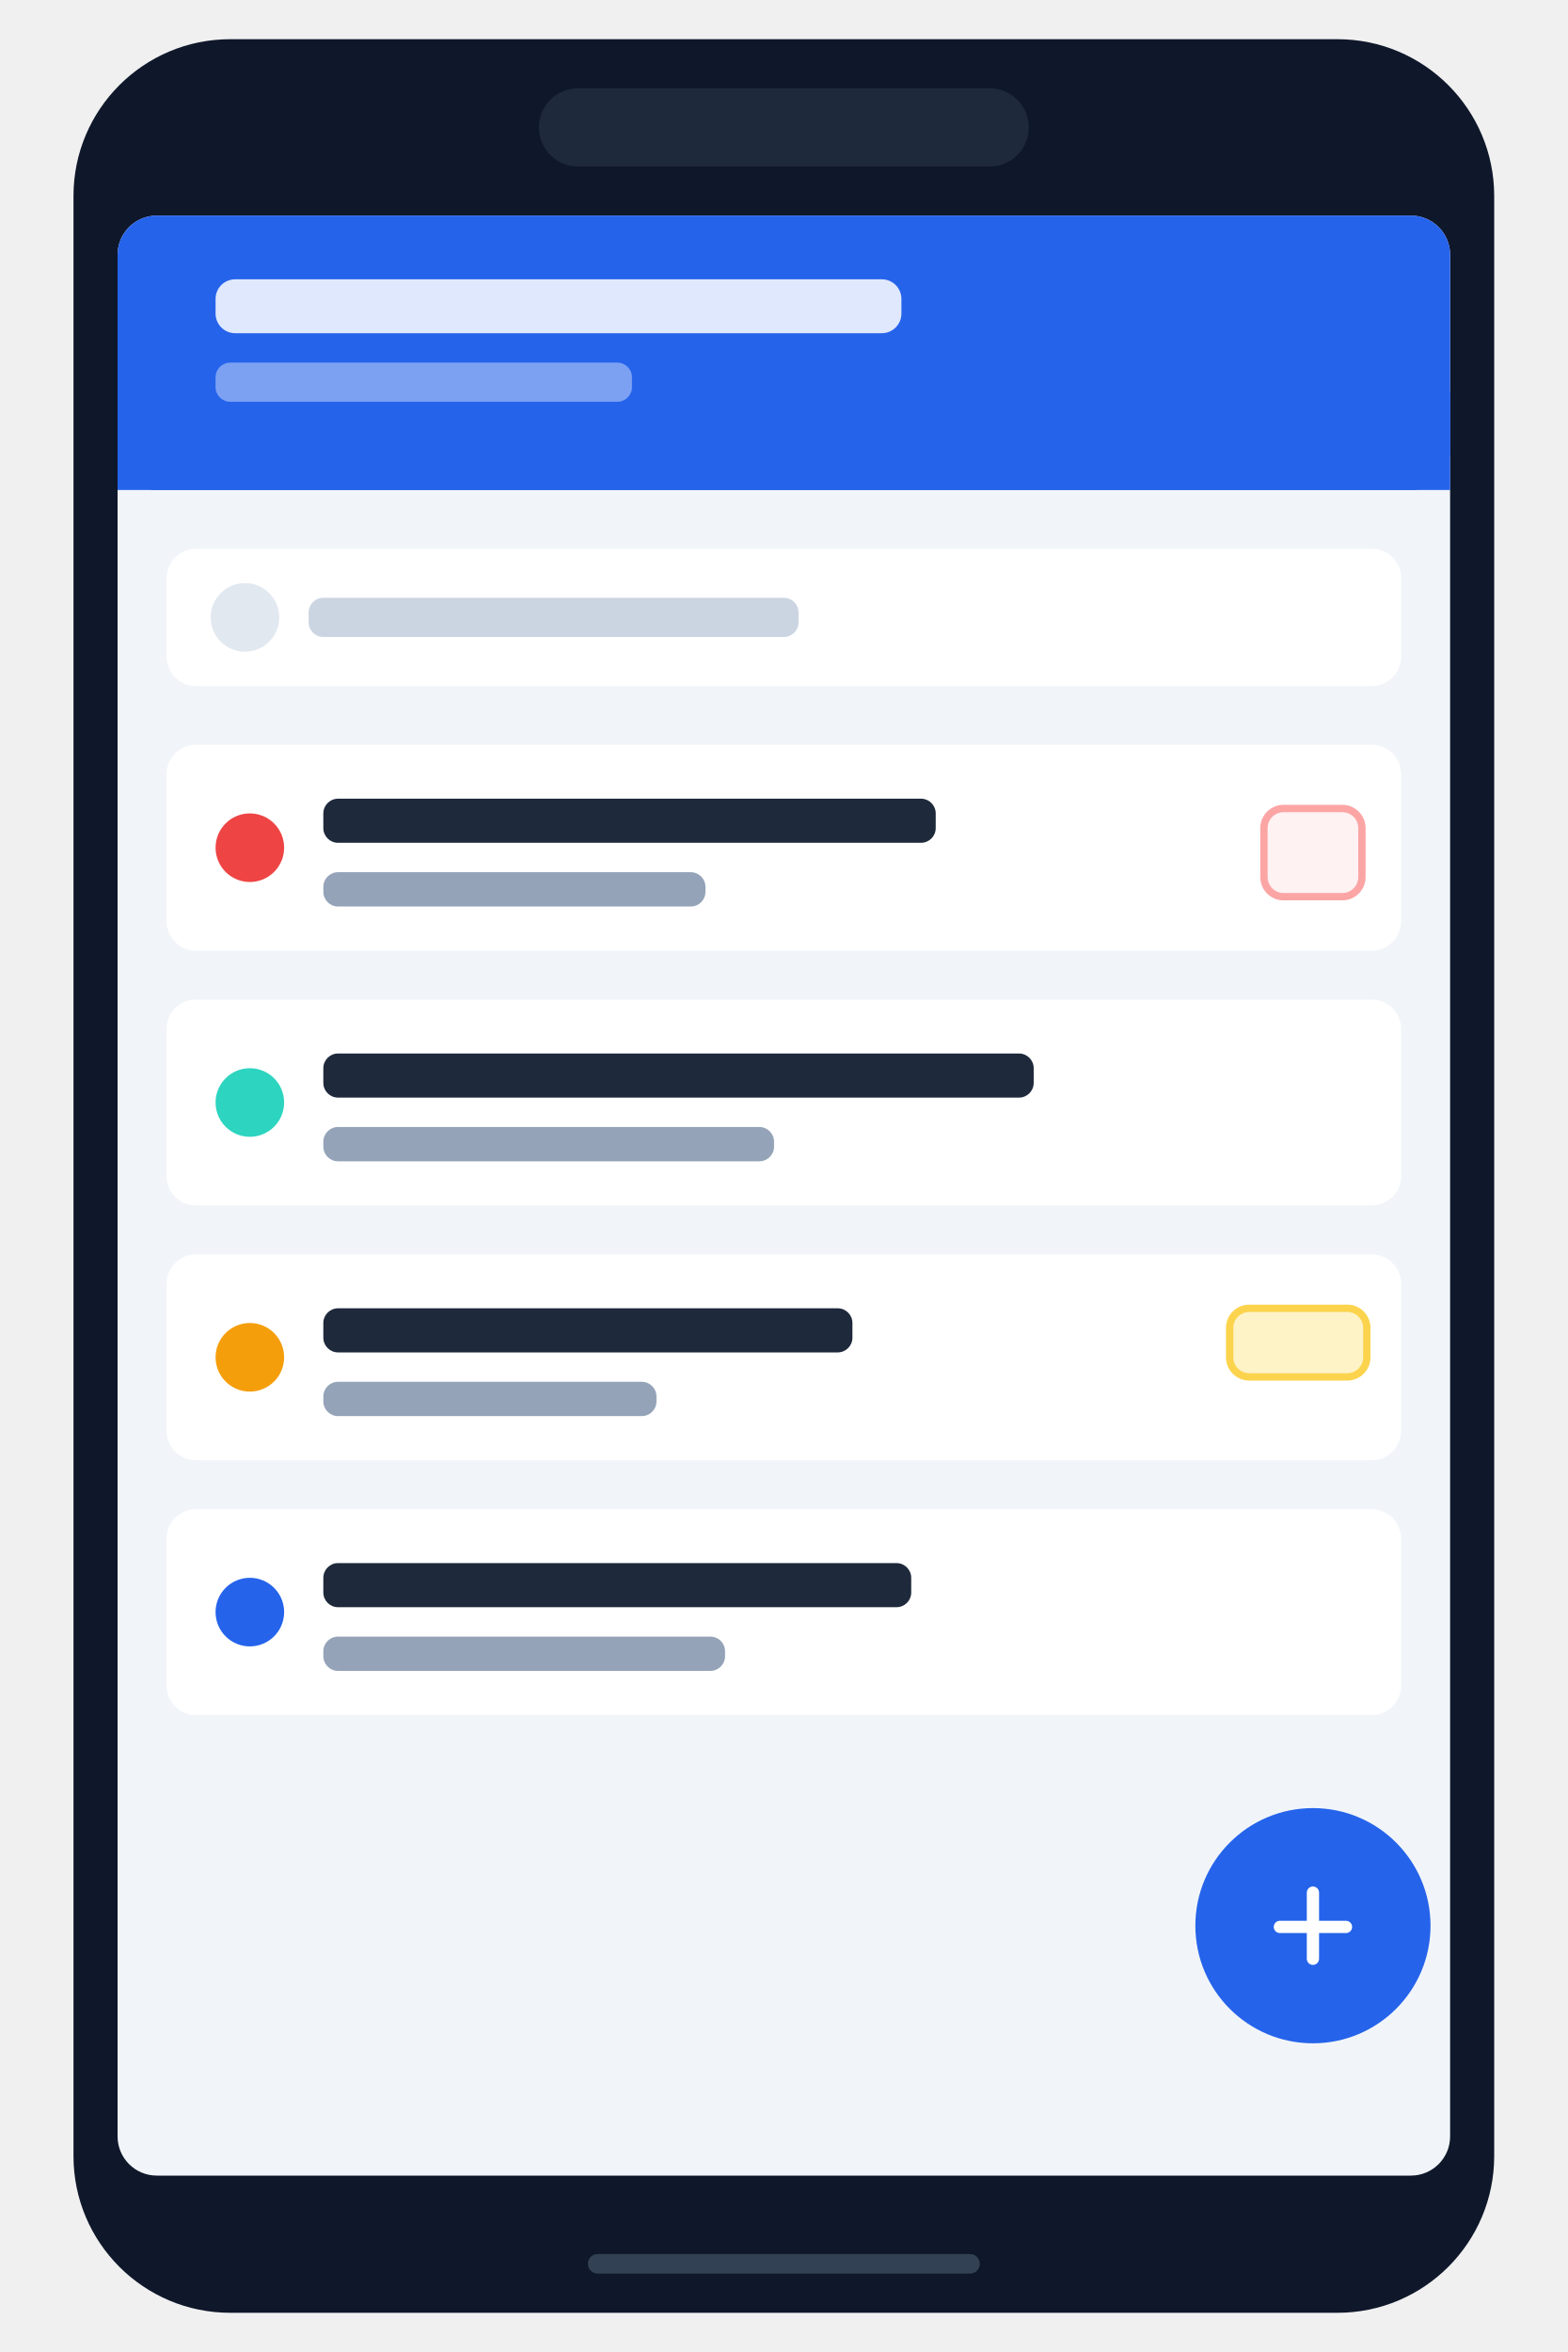
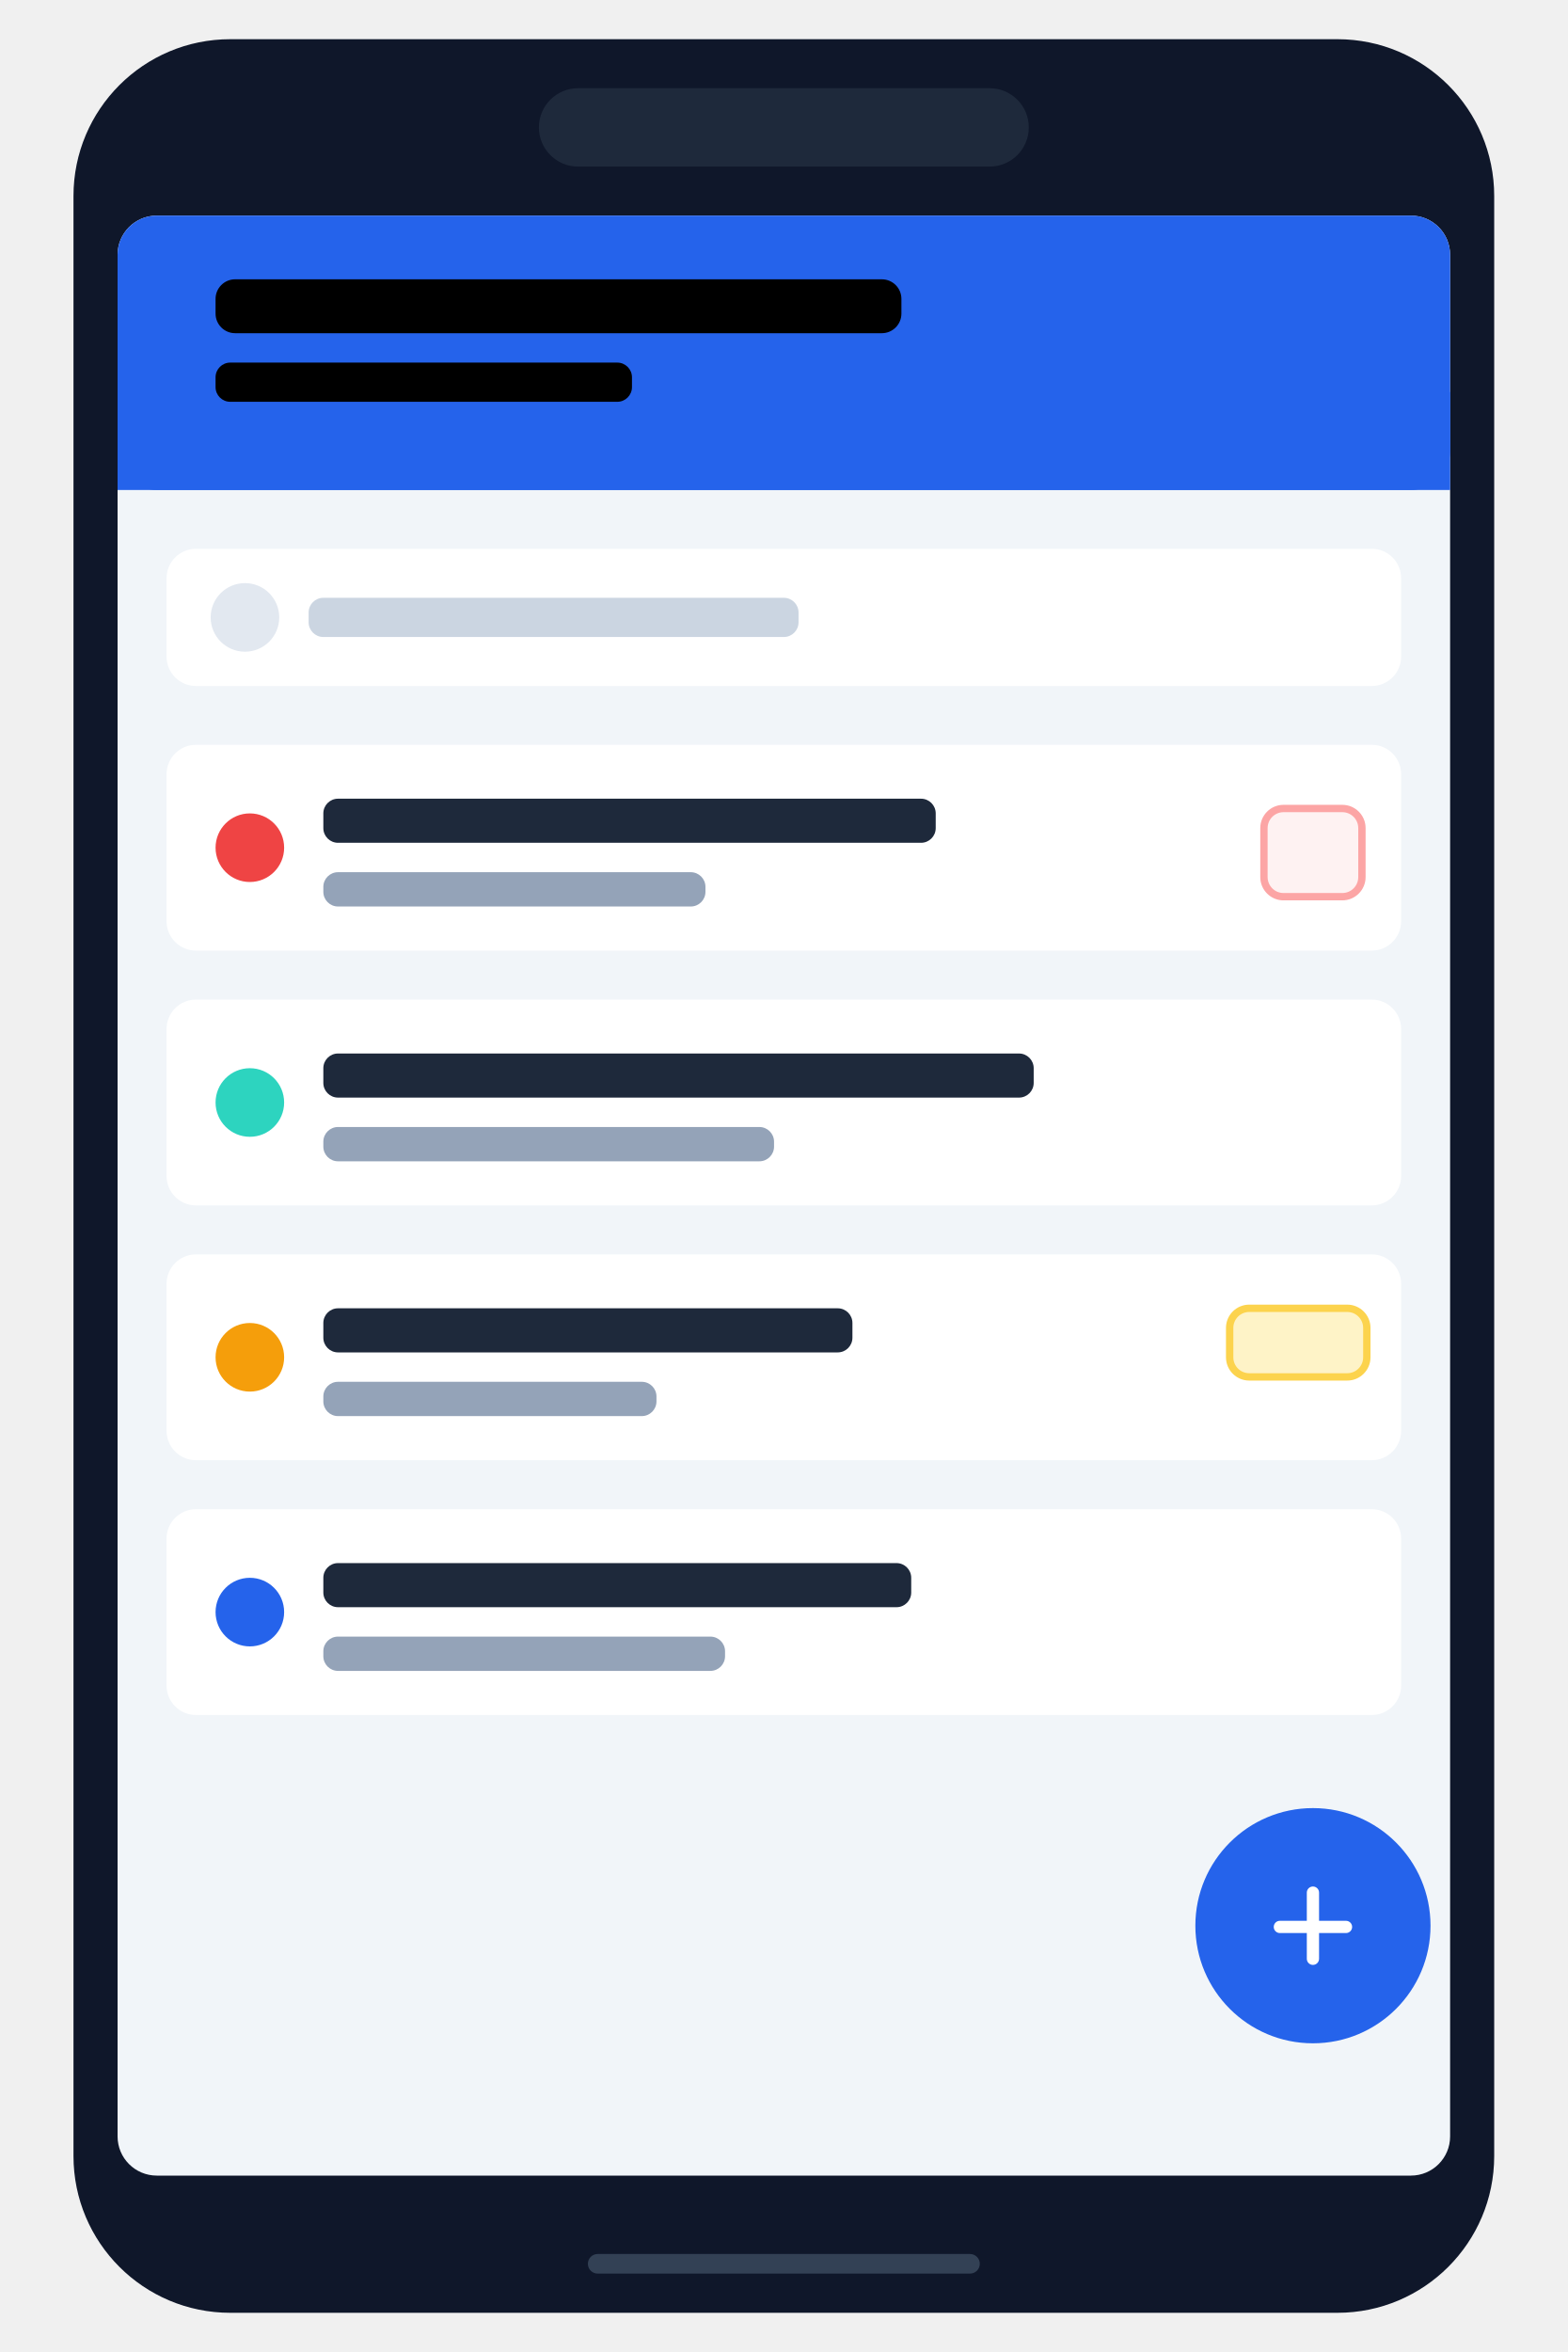
<svg xmlns="http://www.w3.org/2000/svg" viewBox="0 0 320 480" width="320" height="480" role="img" aria-label="Digitales Gefahrstoffverzeichnis App auf dem Smartphone">
  <rect x="15" y="8" width="290" height="464" rx="32" fill="#0f172a" />
  <rect x="110" y="18" width="100" height="16" rx="8" fill="#1e293b" />
  <rect x="24" y="44" width="272" height="400" rx="8" fill="#f1f5f9" />
  <rect x="24" y="44" width="272" height="56" rx="8" fill="#2563eb" />
  <rect x="24" y="80" width="272" height="20" fill="#2563eb" />
-   <rect x="44" y="57" width="140" height="11" rx="4" fill="rgba(255,255,255,0.85)" />
-   <rect x="44" y="74" width="85" height="8" rx="3" fill="rgba(255,255,255,0.4)" />
+   <rect x="44" y="57" width="140" height="11" rx="4" fill="rgBetriebsanweisung(255,255,255,0.85)" />
+   <rect x="44" y="74" width="85" height="8" rx="3" fill="rgBetriebsanweisung(255,255,255,0.4)" />
  <rect x="34" y="112" width="252" height="28" rx="6" fill="white" />
  <circle cx="50" cy="126" r="7" fill="#e2e8f0" />
  <rect x="63" y="122" width="100" height="8" rx="3" fill="#cbd5e1" />
  <rect x="34" y="152" width="252" height="42" rx="6" fill="white" />
  <circle cx="51" cy="173" r="7" fill="#ef4444" />
  <rect x="66" y="163" width="125" height="9" rx="3" fill="#1e293b" />
  <rect x="66" y="178" width="78" height="7" rx="3" fill="#94a3b8" />
  <rect x="258" y="165" width="20" height="18" rx="4" fill="#fef2f2" stroke="#fca5a5" stroke-width="1.5" />
  <rect x="34" y="204" width="252" height="42" rx="6" fill="white" />
  <circle cx="51" cy="225" r="7" fill="#2dd4bf" />
  <rect x="66" y="215" width="145" height="9" rx="3" fill="#1e293b" />
  <rect x="66" y="230" width="92" height="7" rx="3" fill="#94a3b8" />
  <rect x="34" y="256" width="252" height="42" rx="6" fill="white" />
  <circle cx="51" cy="277" r="7" fill="#f59e0b" />
  <rect x="66" y="267" width="108" height="9" rx="3" fill="#1e293b" />
  <rect x="66" y="282" width="68" height="7" rx="3" fill="#94a3b8" />
  <rect x="251" y="267" width="28" height="14" rx="4" fill="#fef3c7" stroke="#fcd34d" stroke-width="1.5" />
  <rect x="34" y="308" width="252" height="42" rx="6" fill="white" />
  <circle cx="51" cy="329" r="7" fill="#2563eb" />
  <rect x="66" y="319" width="120" height="9" rx="3" fill="#1e293b" />
  <rect x="66" y="334" width="82" height="7" rx="3" fill="#94a3b8" />
  <circle cx="268" cy="393" r="24" fill="#2563eb" />
  <rect x="260" y="392" width="16" height="2.5" rx="1.25" fill="white" />
  <rect x="266.75" y="385" width="2.5" height="16" rx="1.25" fill="white" />
  <rect x="120" y="460" width="80" height="4" rx="2" fill="#334155" />
</svg>
